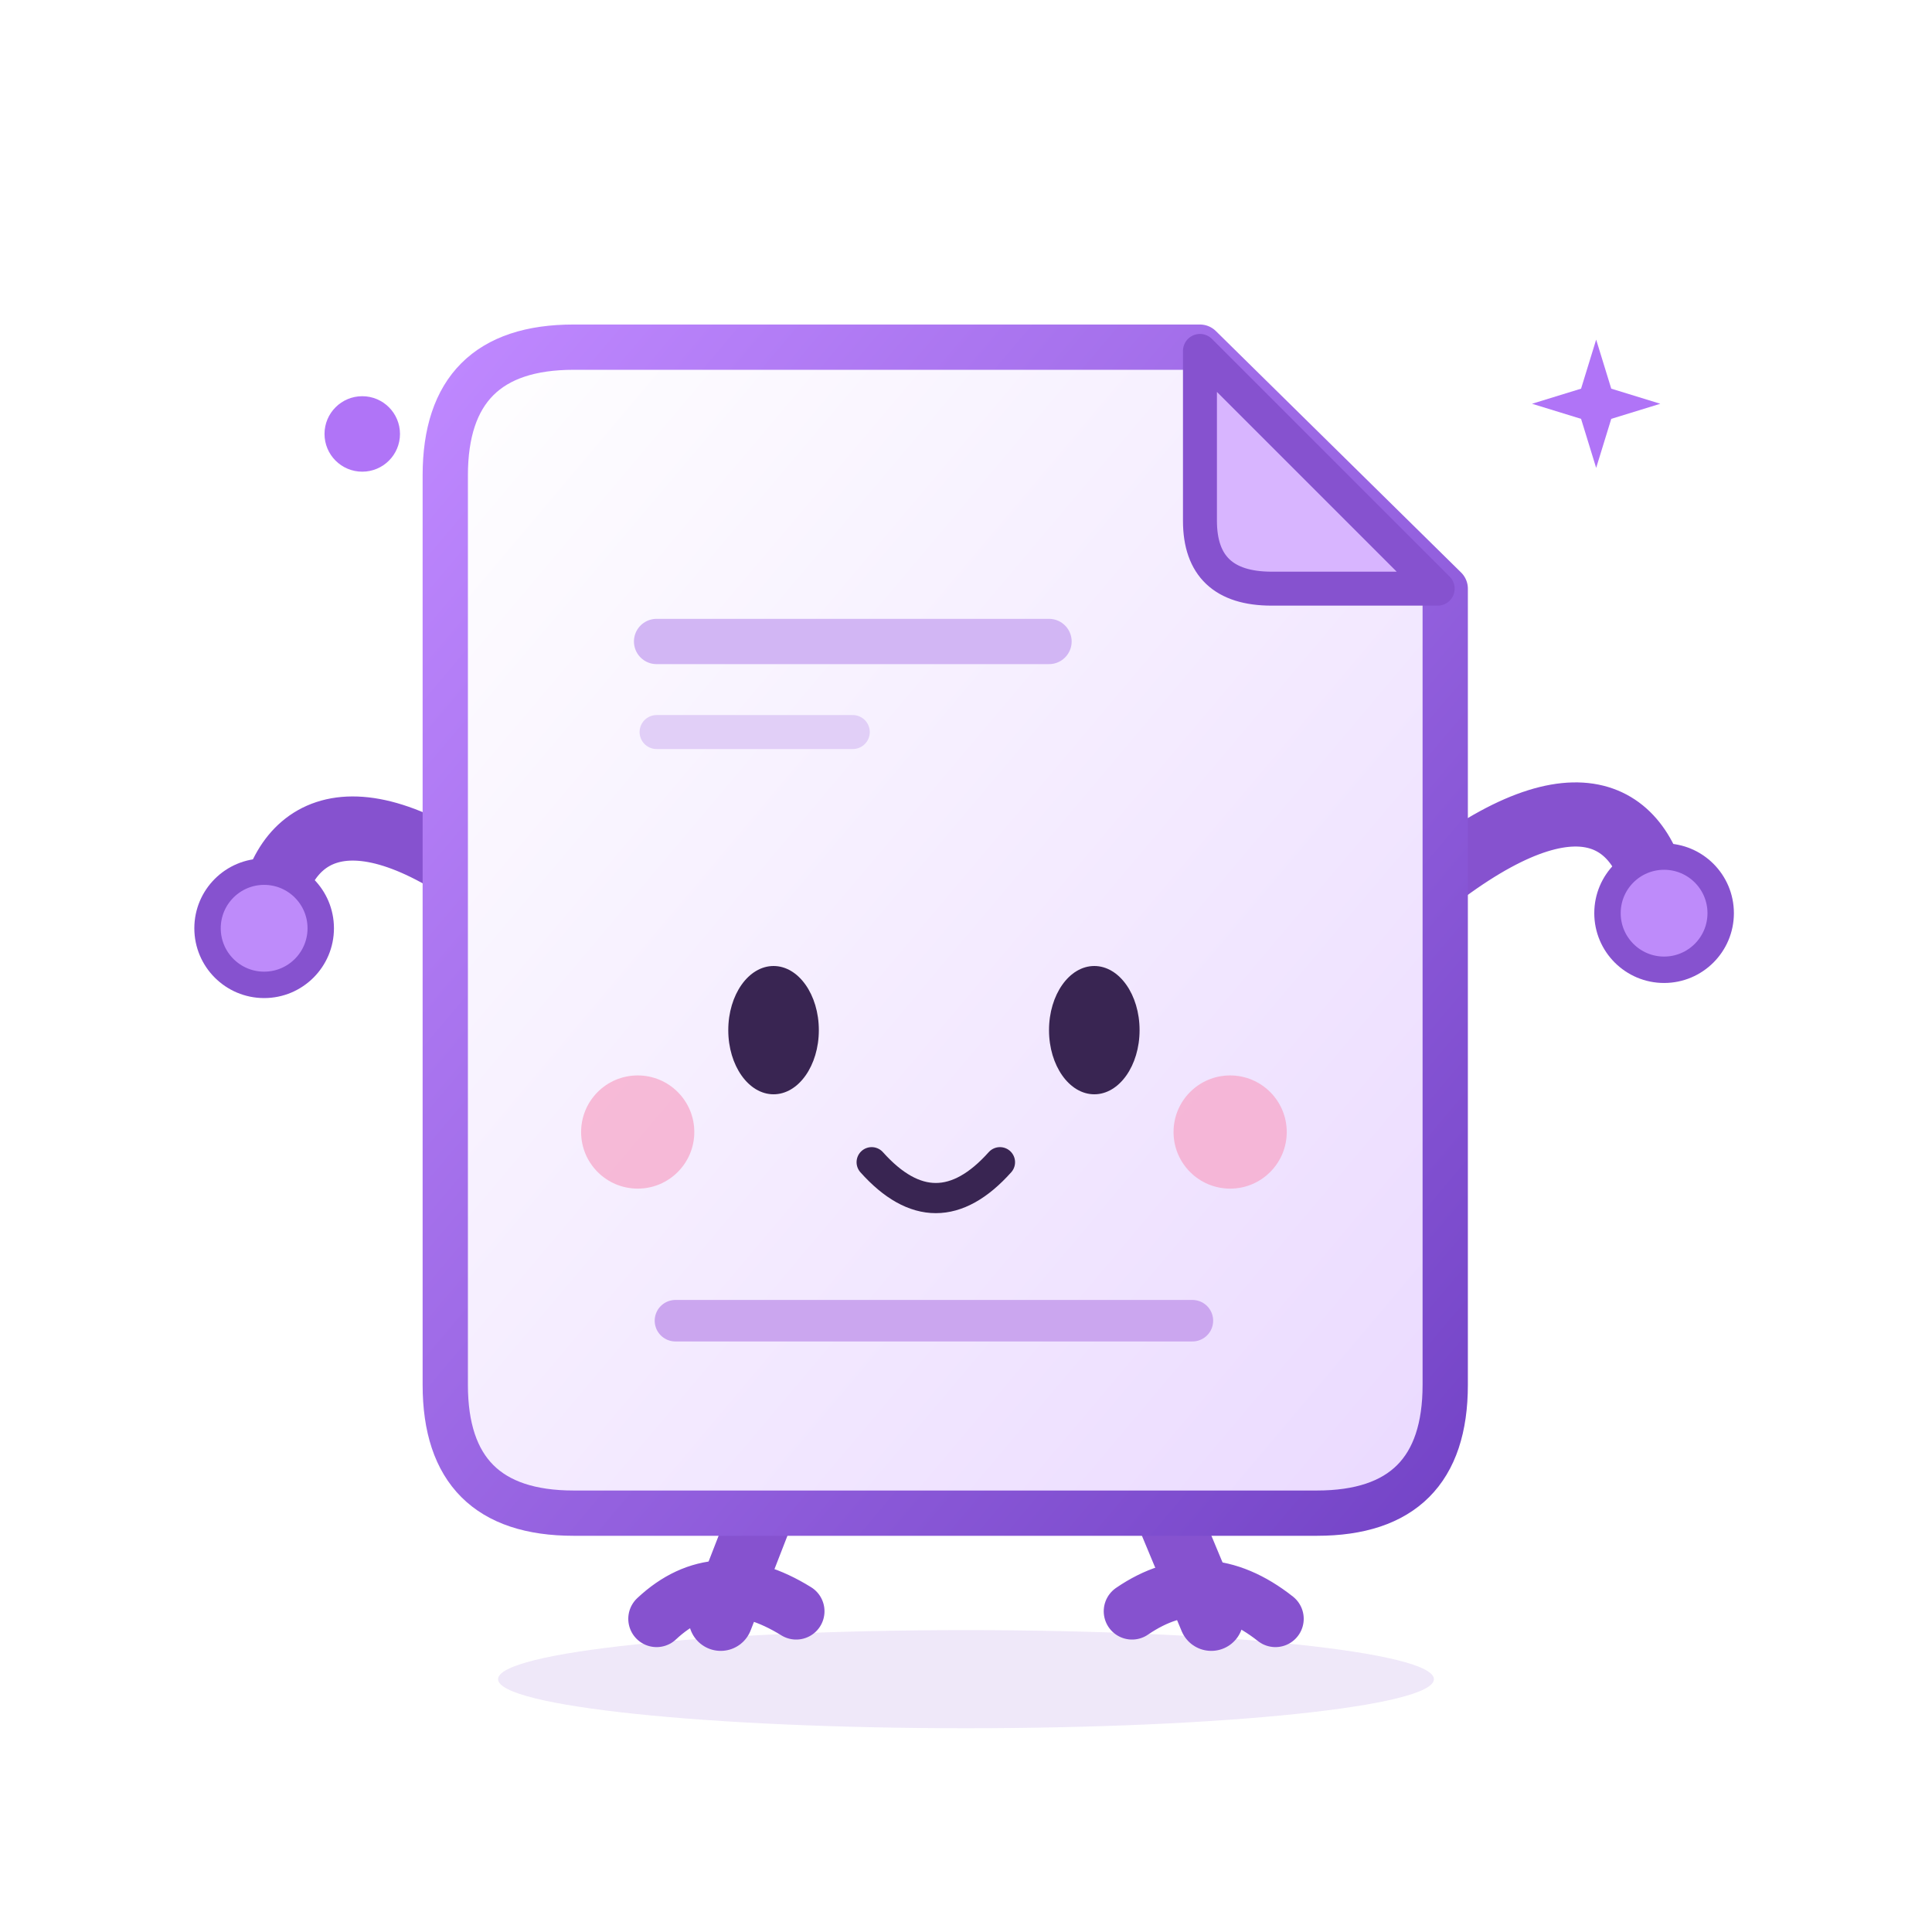
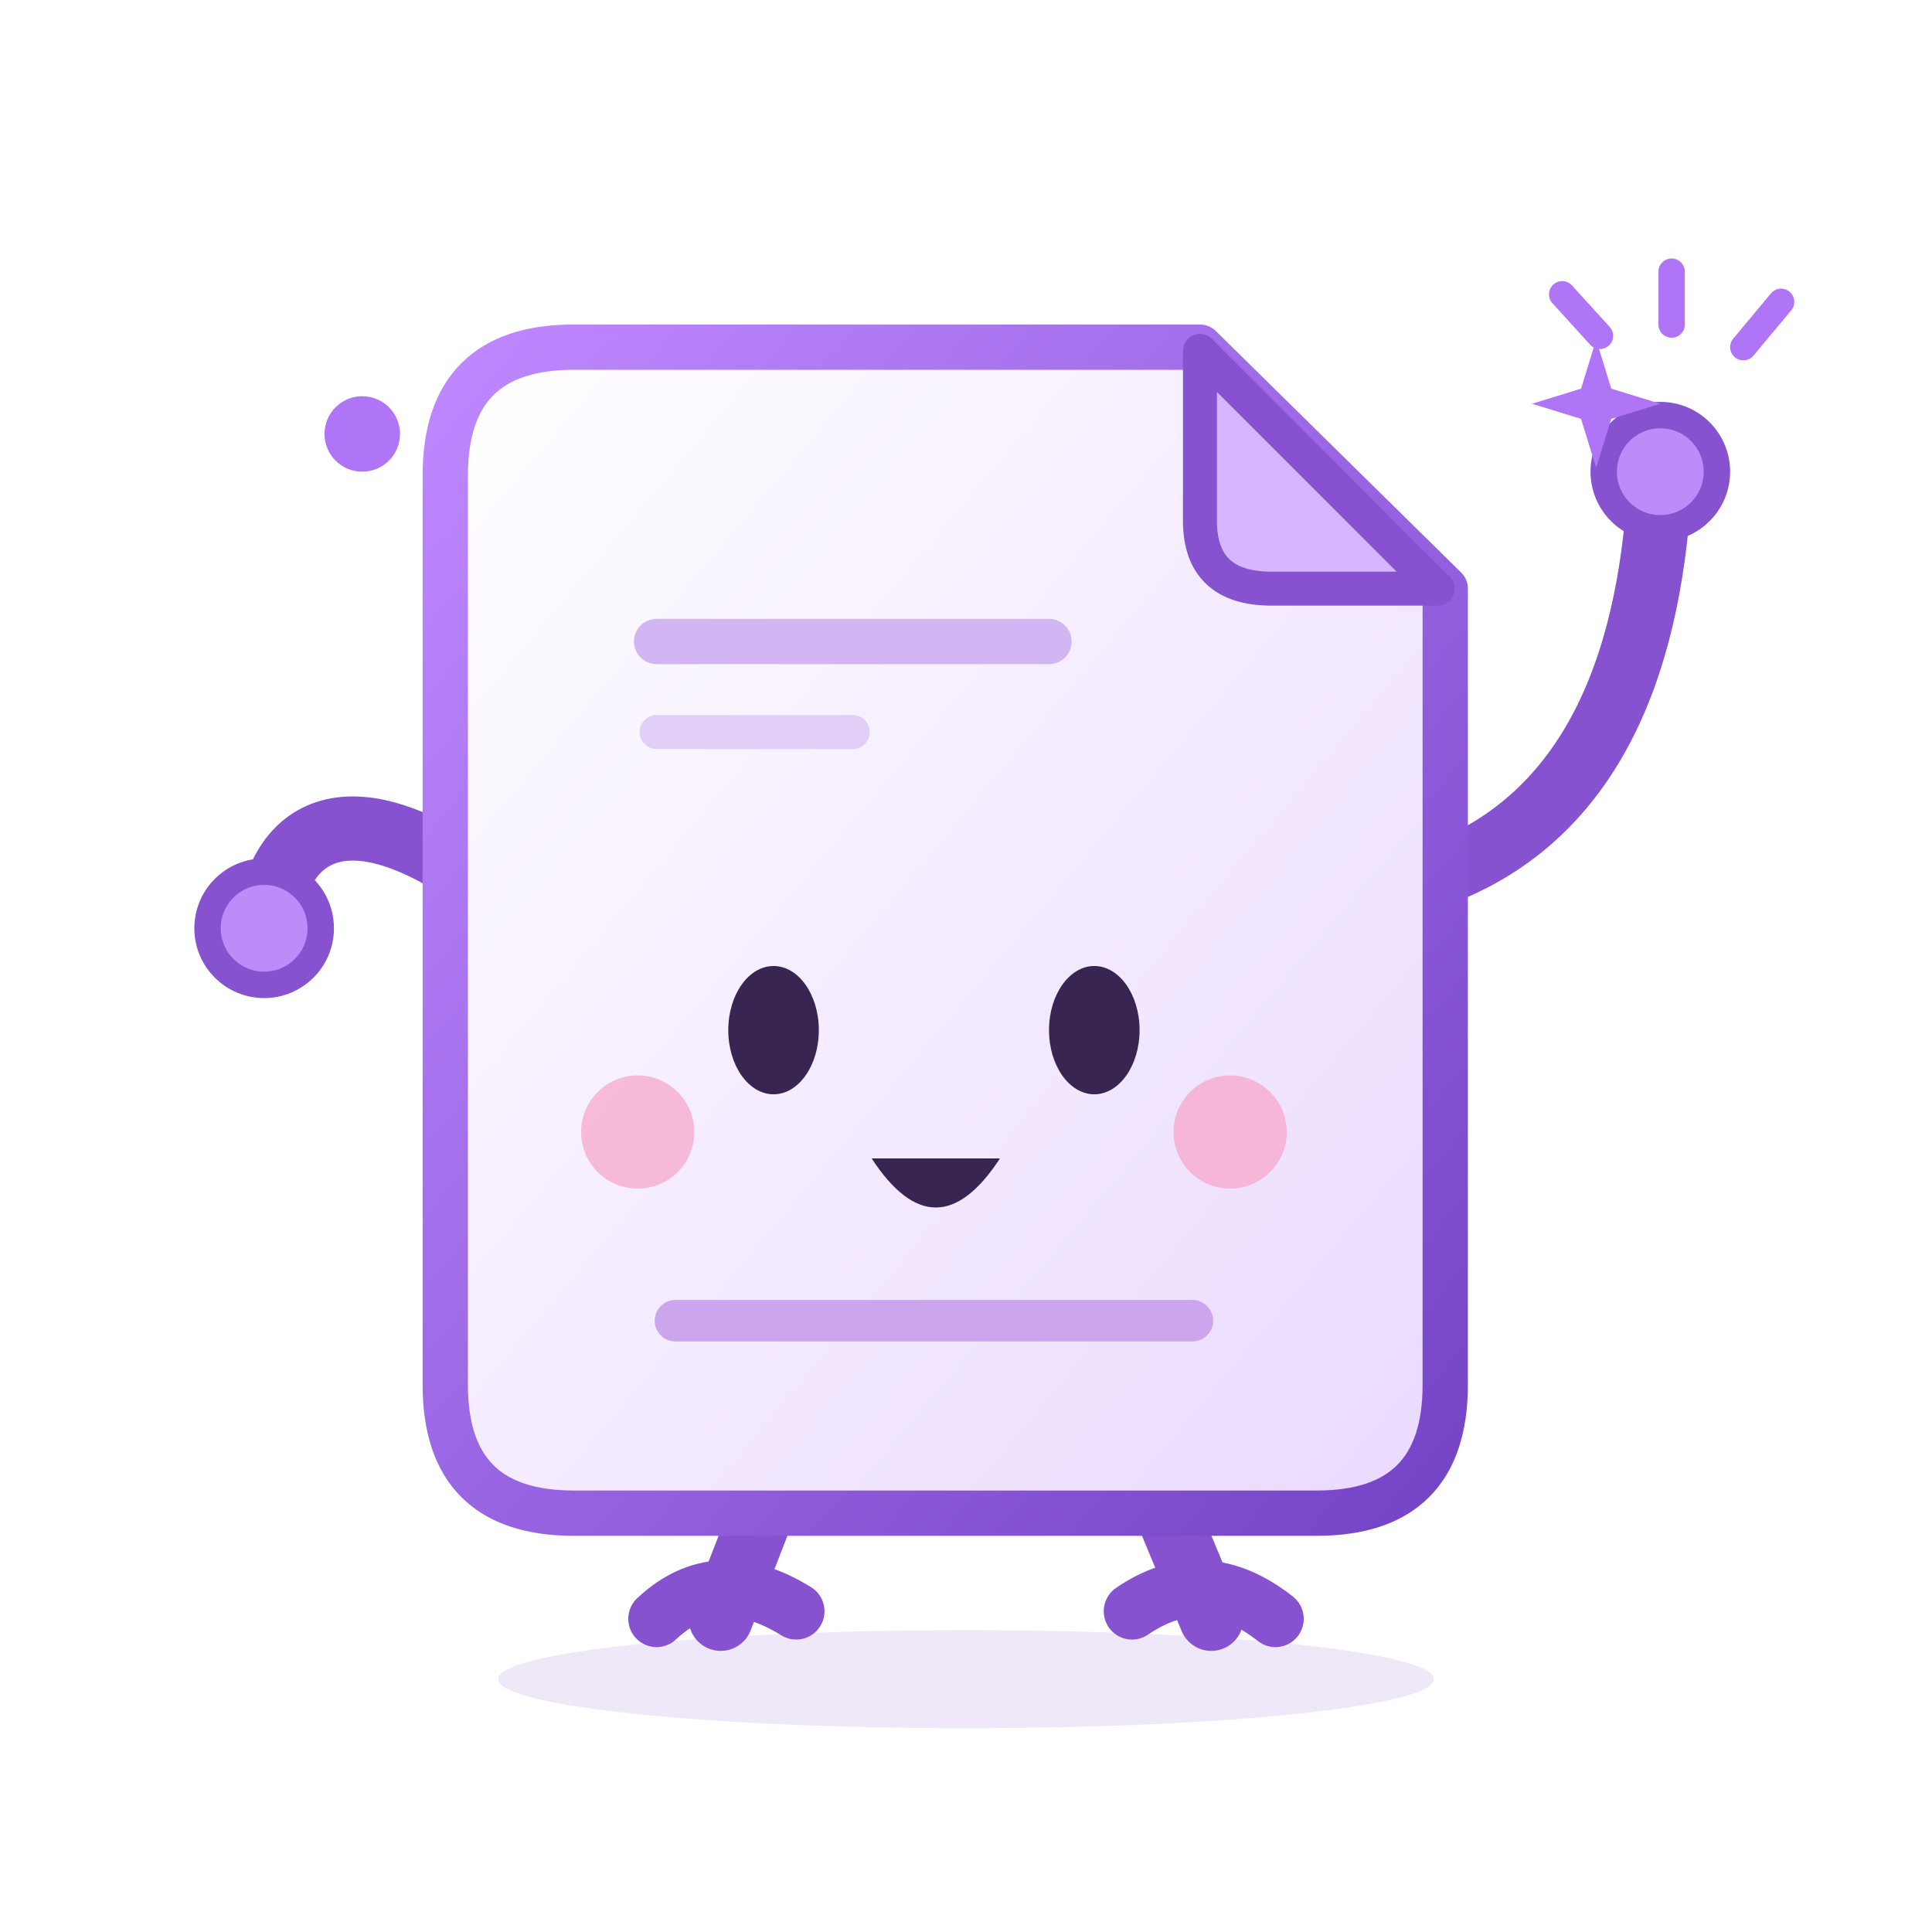
<svg xmlns="http://www.w3.org/2000/svg" viewBox="0 0 512 512" role="img" aria-labelledby="title">
  <defs>
    <linearGradient id="paper" x1="0" y1="0" x2="1" y2="1">
      <stop stop-color="#FFFFFF" />
      <stop offset="1" stop-color="#EAD9FF" />
    </linearGradient>
    <linearGradient id="edge" x1="0" y1="0" x2="1" y2="1">
      <stop stop-color="#BF88FF" />
      <stop offset="1" stop-color="#7444C7" />
    </linearGradient>
  </defs>
  <ellipse cx="256" cy="445" rx="124" ry="13" fill="#8B54D0" opacity=".14" />
-   <path d="M129 235 C91 207 73 221 71 246 M383 231 C421 203 437 218 440 242" fill="none" stroke="#8652CF" stroke-width="17" stroke-linecap="round" />
+   <path d="M129 235 C91 207 73 221 71 246 M383 231 C423 215 438 174 440 125" fill="none" stroke="#8652CF" stroke-width="17" stroke-linecap="round" />
  <circle cx="70" cy="246" r="15" fill="#BE8BFA" stroke="#8652CF" stroke-width="7" />
-   <circle cx="441" cy="242" r="15" fill="#BE8BFA" stroke="#8652CF" stroke-width="7" />
+   <circle cx="440" cy="125" r="15" fill="#BE8BFA" stroke="#8652CF" stroke-width="7" />
+   <path d="M424 89 L414 78 M443 86 L443 72 M462 92 L472 80" fill="none" stroke="#B074F7" stroke-width="7" stroke-linecap="round" />
  <path d="M205 393 L191 429 M306 393 L321 429" fill="none" stroke="#8652CF" stroke-width="17" stroke-linecap="round" />
  <path d="M174 429 Q190 414 211 427 M300 427 Q319 414 338 429" fill="none" stroke="#8652CF" stroke-width="15" stroke-linecap="round" />
  <path d="M152 92 H318 L383 156 V367 Q383 401 349 401 H152 Q118 401 118 367 V126 Q118 92 152 92Z" fill="url(#paper)" stroke="url(#edge)" stroke-width="12" stroke-linejoin="round" />
  <path d="M318 93 V138 Q318 156 337 156 H381 L318 93Z" fill="#D8B5FF" stroke="#8652CF" stroke-width="9" stroke-linejoin="round" />
  <path d="M174 170 H278" stroke="#D2B6F4" stroke-width="12" stroke-linecap="round" />
  <path d="M174 194 H226" stroke="#E1CFF7" stroke-width="9" stroke-linecap="round" />
  <ellipse cx="205" cy="273" rx="12" ry="17" fill="#392552" />
  <ellipse cx="290" cy="273" rx="12" ry="17" fill="#392552" />
  <circle cx="169" cy="300" r="15" fill="#F7A5C8" opacity=".72" />
  <circle cx="326" cy="300" r="15" fill="#F7A5C8" opacity=".72" />
-   <path d="M231 308 Q248 327 265 308" fill="none" stroke="#392552" stroke-width="8" stroke-linecap="round" />
+   <path d="M231 307 Q248 333 265 307Z" fill="#392552" />
  <path d="M179 350 H316" stroke="#CBA6EF" stroke-width="11" stroke-linecap="round" />
  <circle cx="96" cy="115" r="10" fill="#B074F7" />
  <path d="M423 90 L427 103 L440 107 L427 111 L423 124 L419 111 L406 107 L419 103Z" fill="#B074F7" />
</svg>
